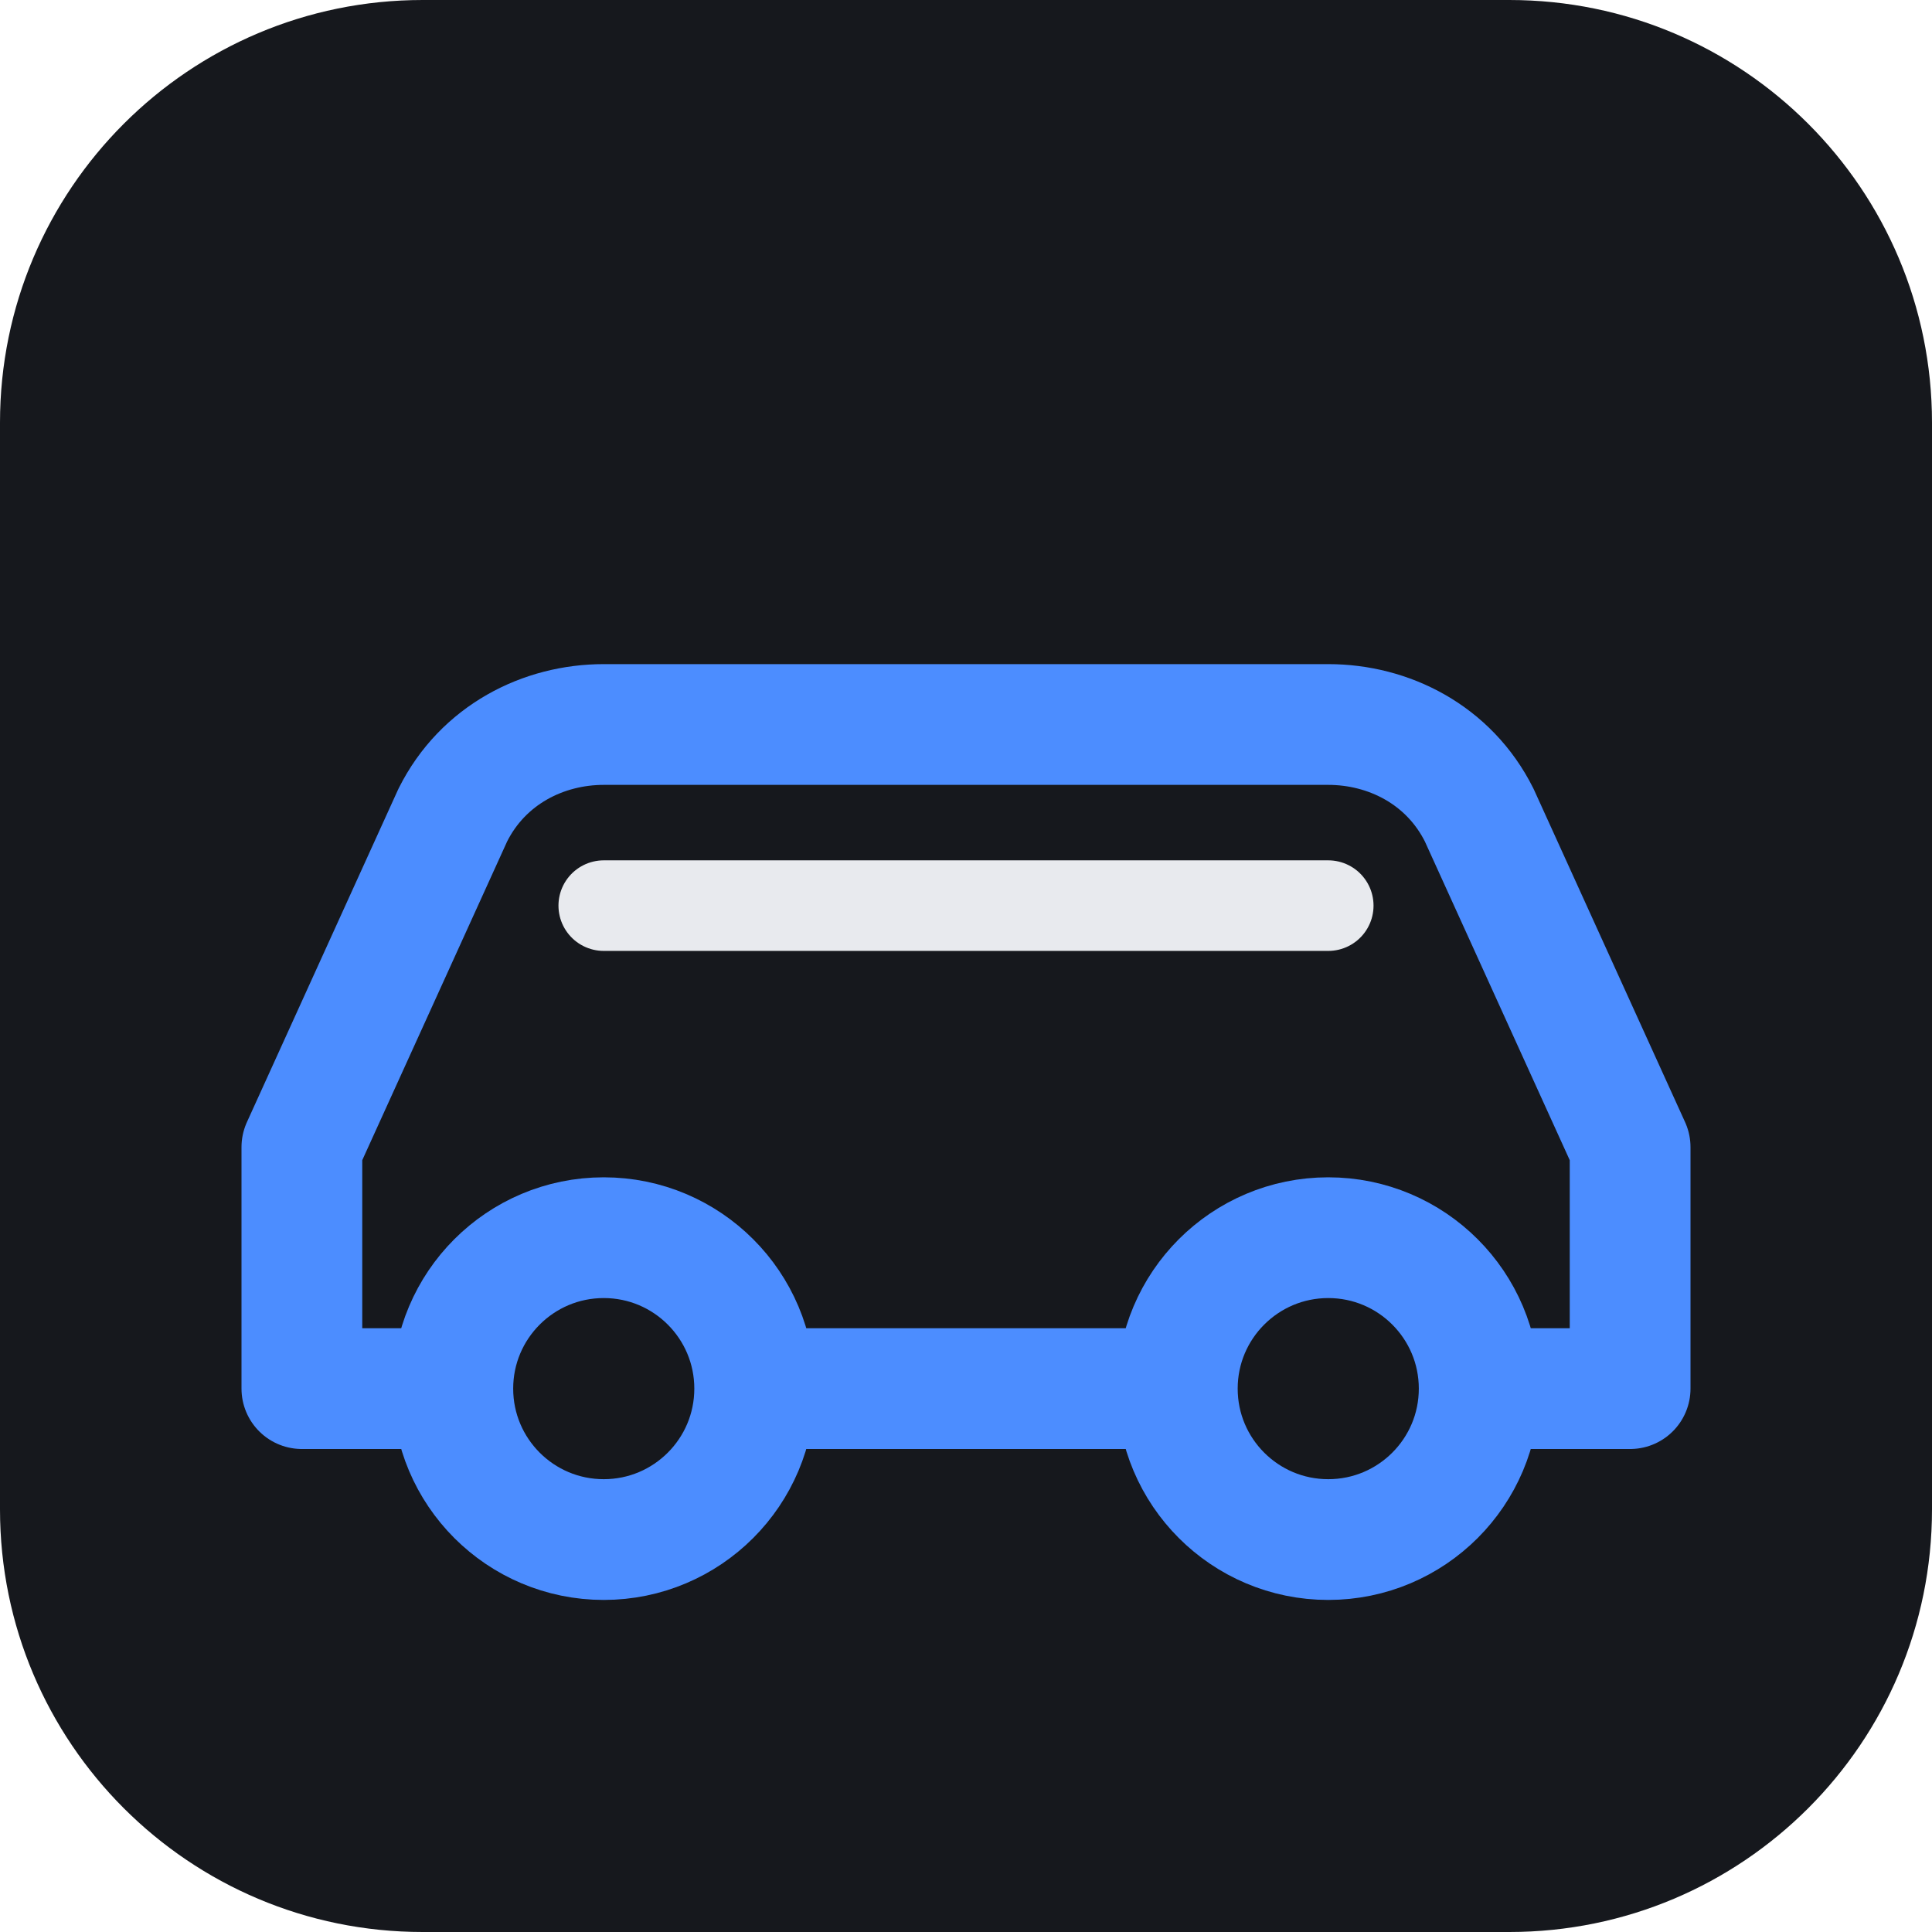
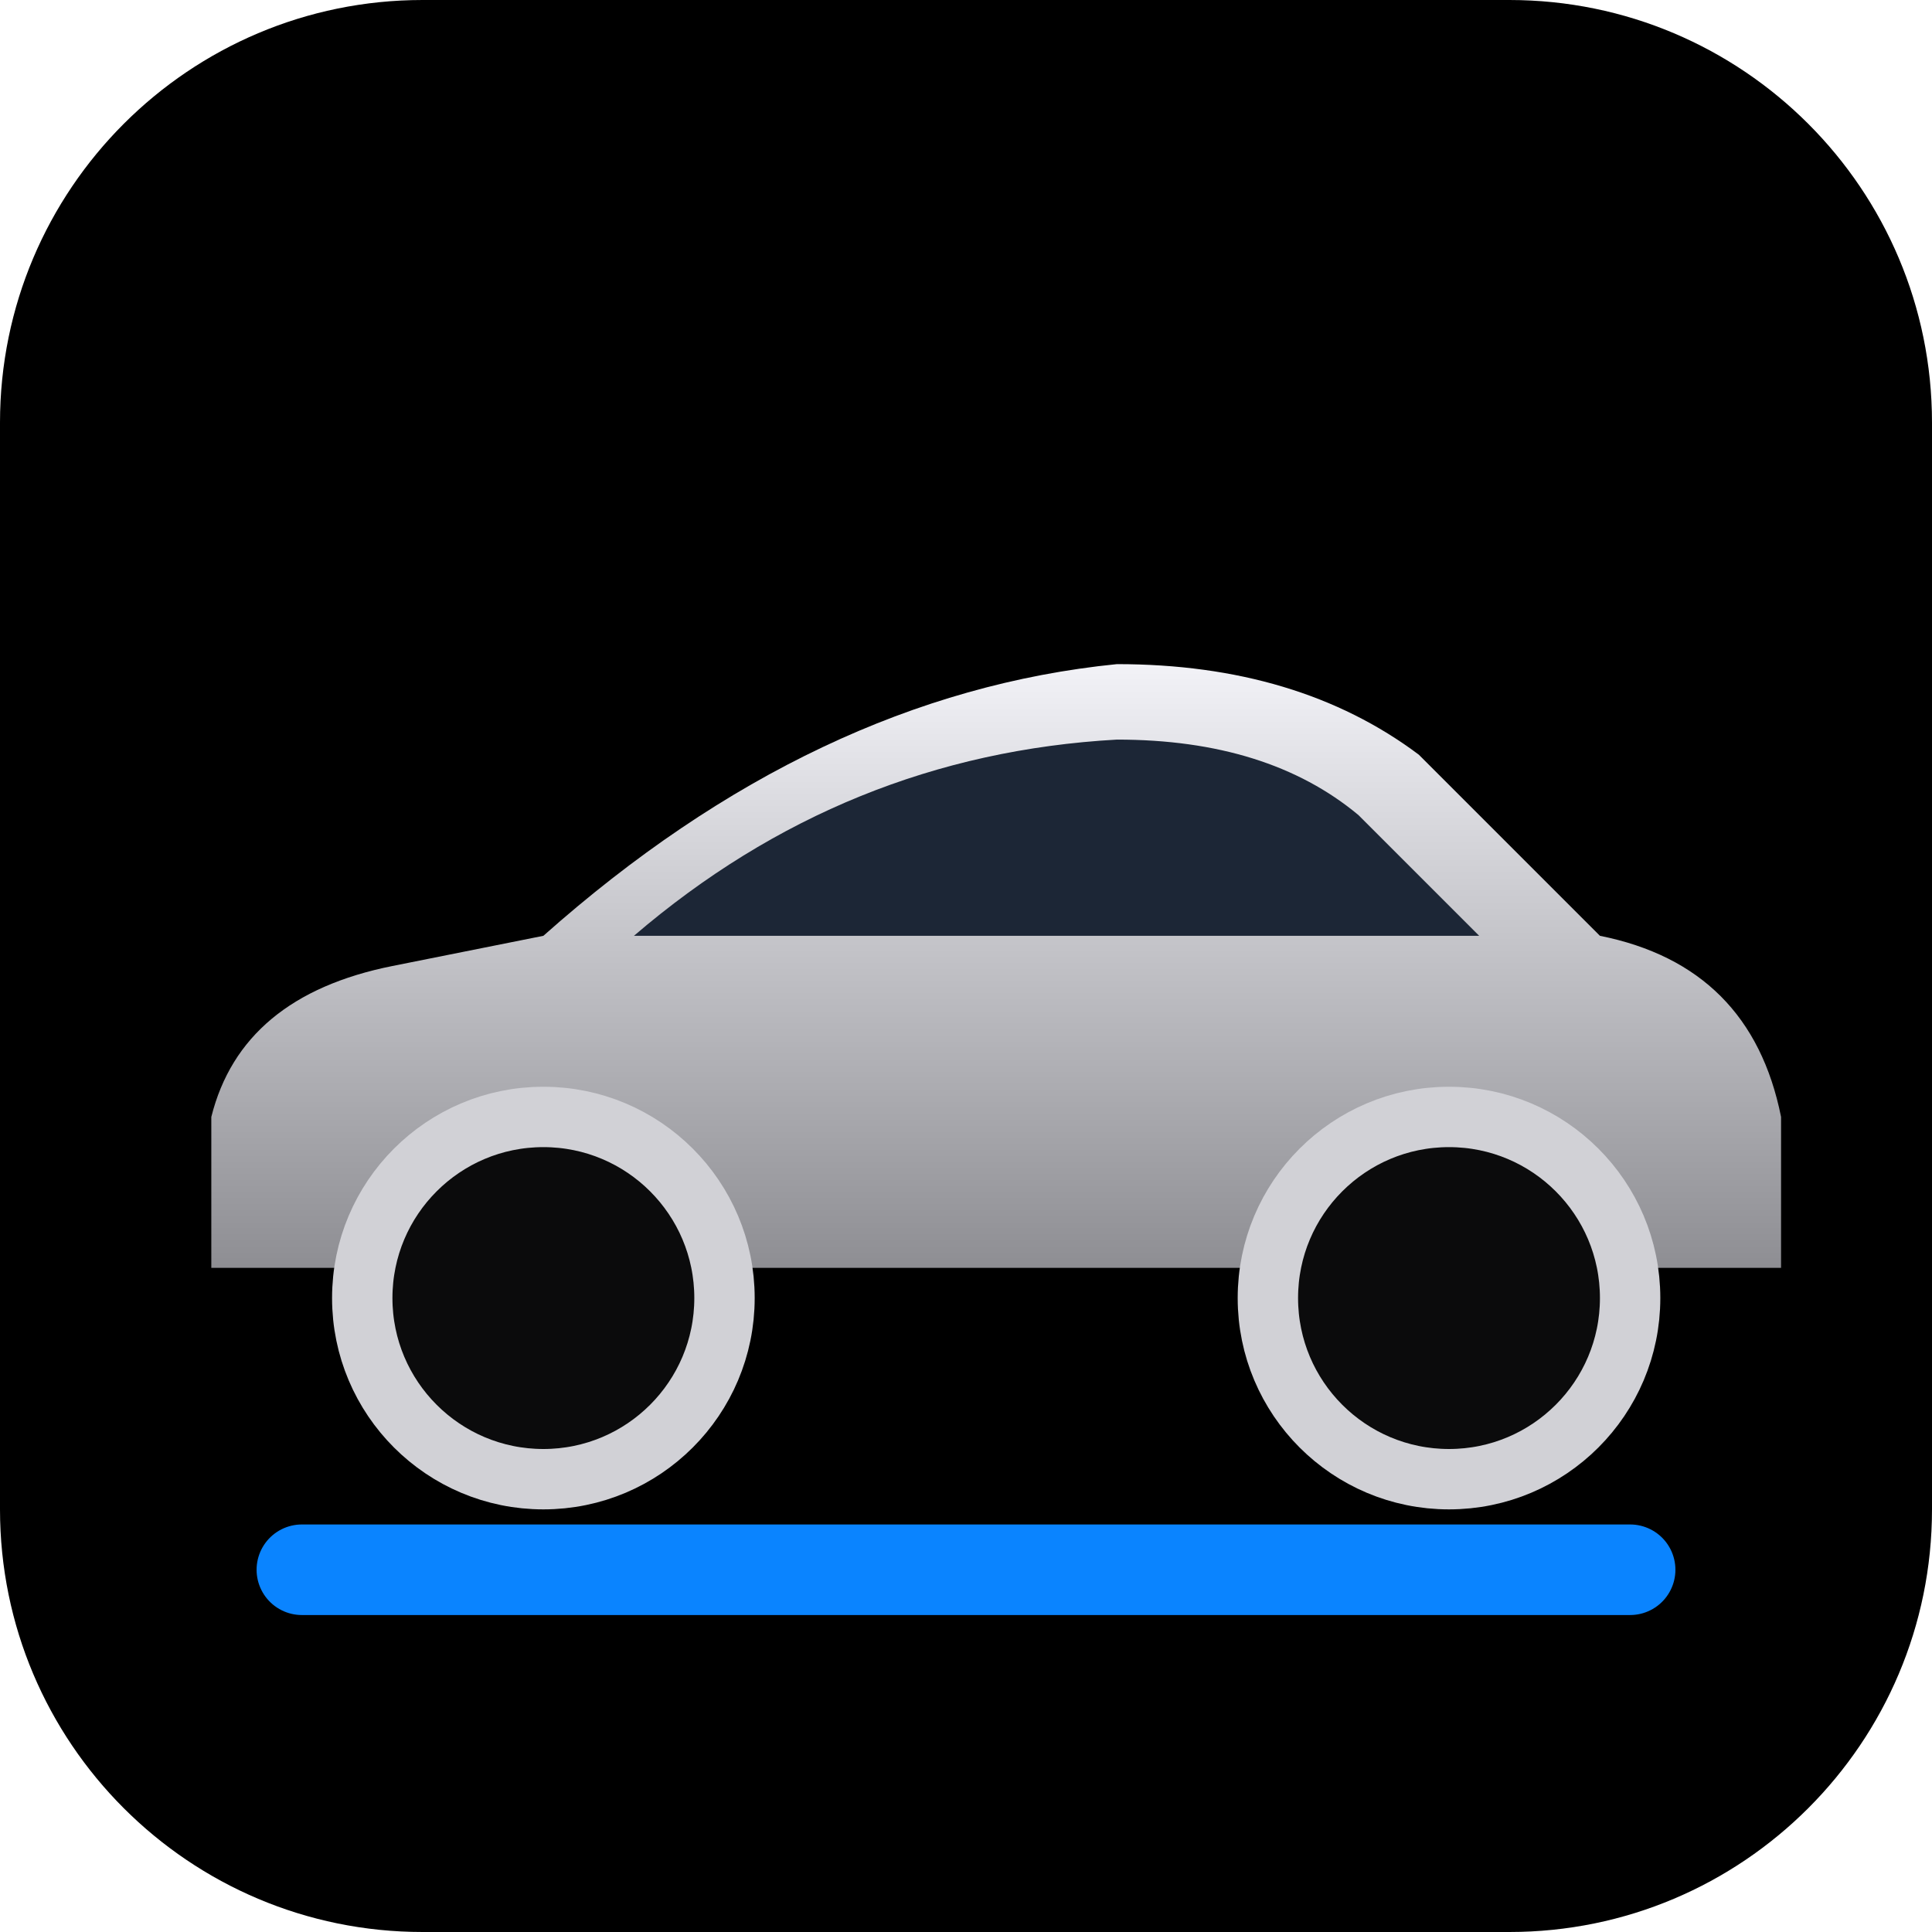
<svg xmlns="http://www.w3.org/2000/svg" viewBox="0 0 64 64">
-   <rect width="64" height="64" rx="14" fill="#16181d" />
-   <g fill="none" stroke="#4c8dff" stroke-width="4" stroke-linecap="round" stroke-linejoin="round">
-     <path d="M10 38l5-11c1-2 3-3 5-3h24c2 0 4 1 5 3l5 11v8H10z" />
-     <circle cx="20" cy="46" r="5" fill="#16181d" />
-     <circle cx="44" cy="46" r="5" fill="#16181d" />
-   </g>
-   <path d="M20 30h24" stroke="#e8eaee" stroke-width="3" stroke-linecap="round" />
+   <defs>
+     <linearGradient id="g" x1="0" y1="0" x2="0" y2="1">
+       <stop offset="0" stop-color="#f2f2f7" />
+       <stop offset="1" stop-color="#8e8e93" />
+     </linearGradient>
+   </defs>
+   <rect width="64" height="64" rx="14" fill="#000" />
+   <path d="M7 42 L7 37 Q8 33 13 32 L18 31 Q27 23 37 22 Q43 22 47 25 L53 31 Q58 32 59 37 L59 42 Z" fill="url(#g)" />
+   <path d="M21 31 Q28 25 37 24.5 Q42 24.5 45 27 L49 31 Z" fill="#1c2636" />
+   <circle cx="18" cy="43" r="6" fill="#0b0b0c" stroke="#d1d1d6" stroke-width="2" />
+   <circle cx="48" cy="43" r="6" fill="#0b0b0c" stroke="#d1d1d6" stroke-width="2" />
+   <path d="M10 52 H54" stroke="#0a84ff" stroke-width="3" stroke-linecap="round" />
</svg>
